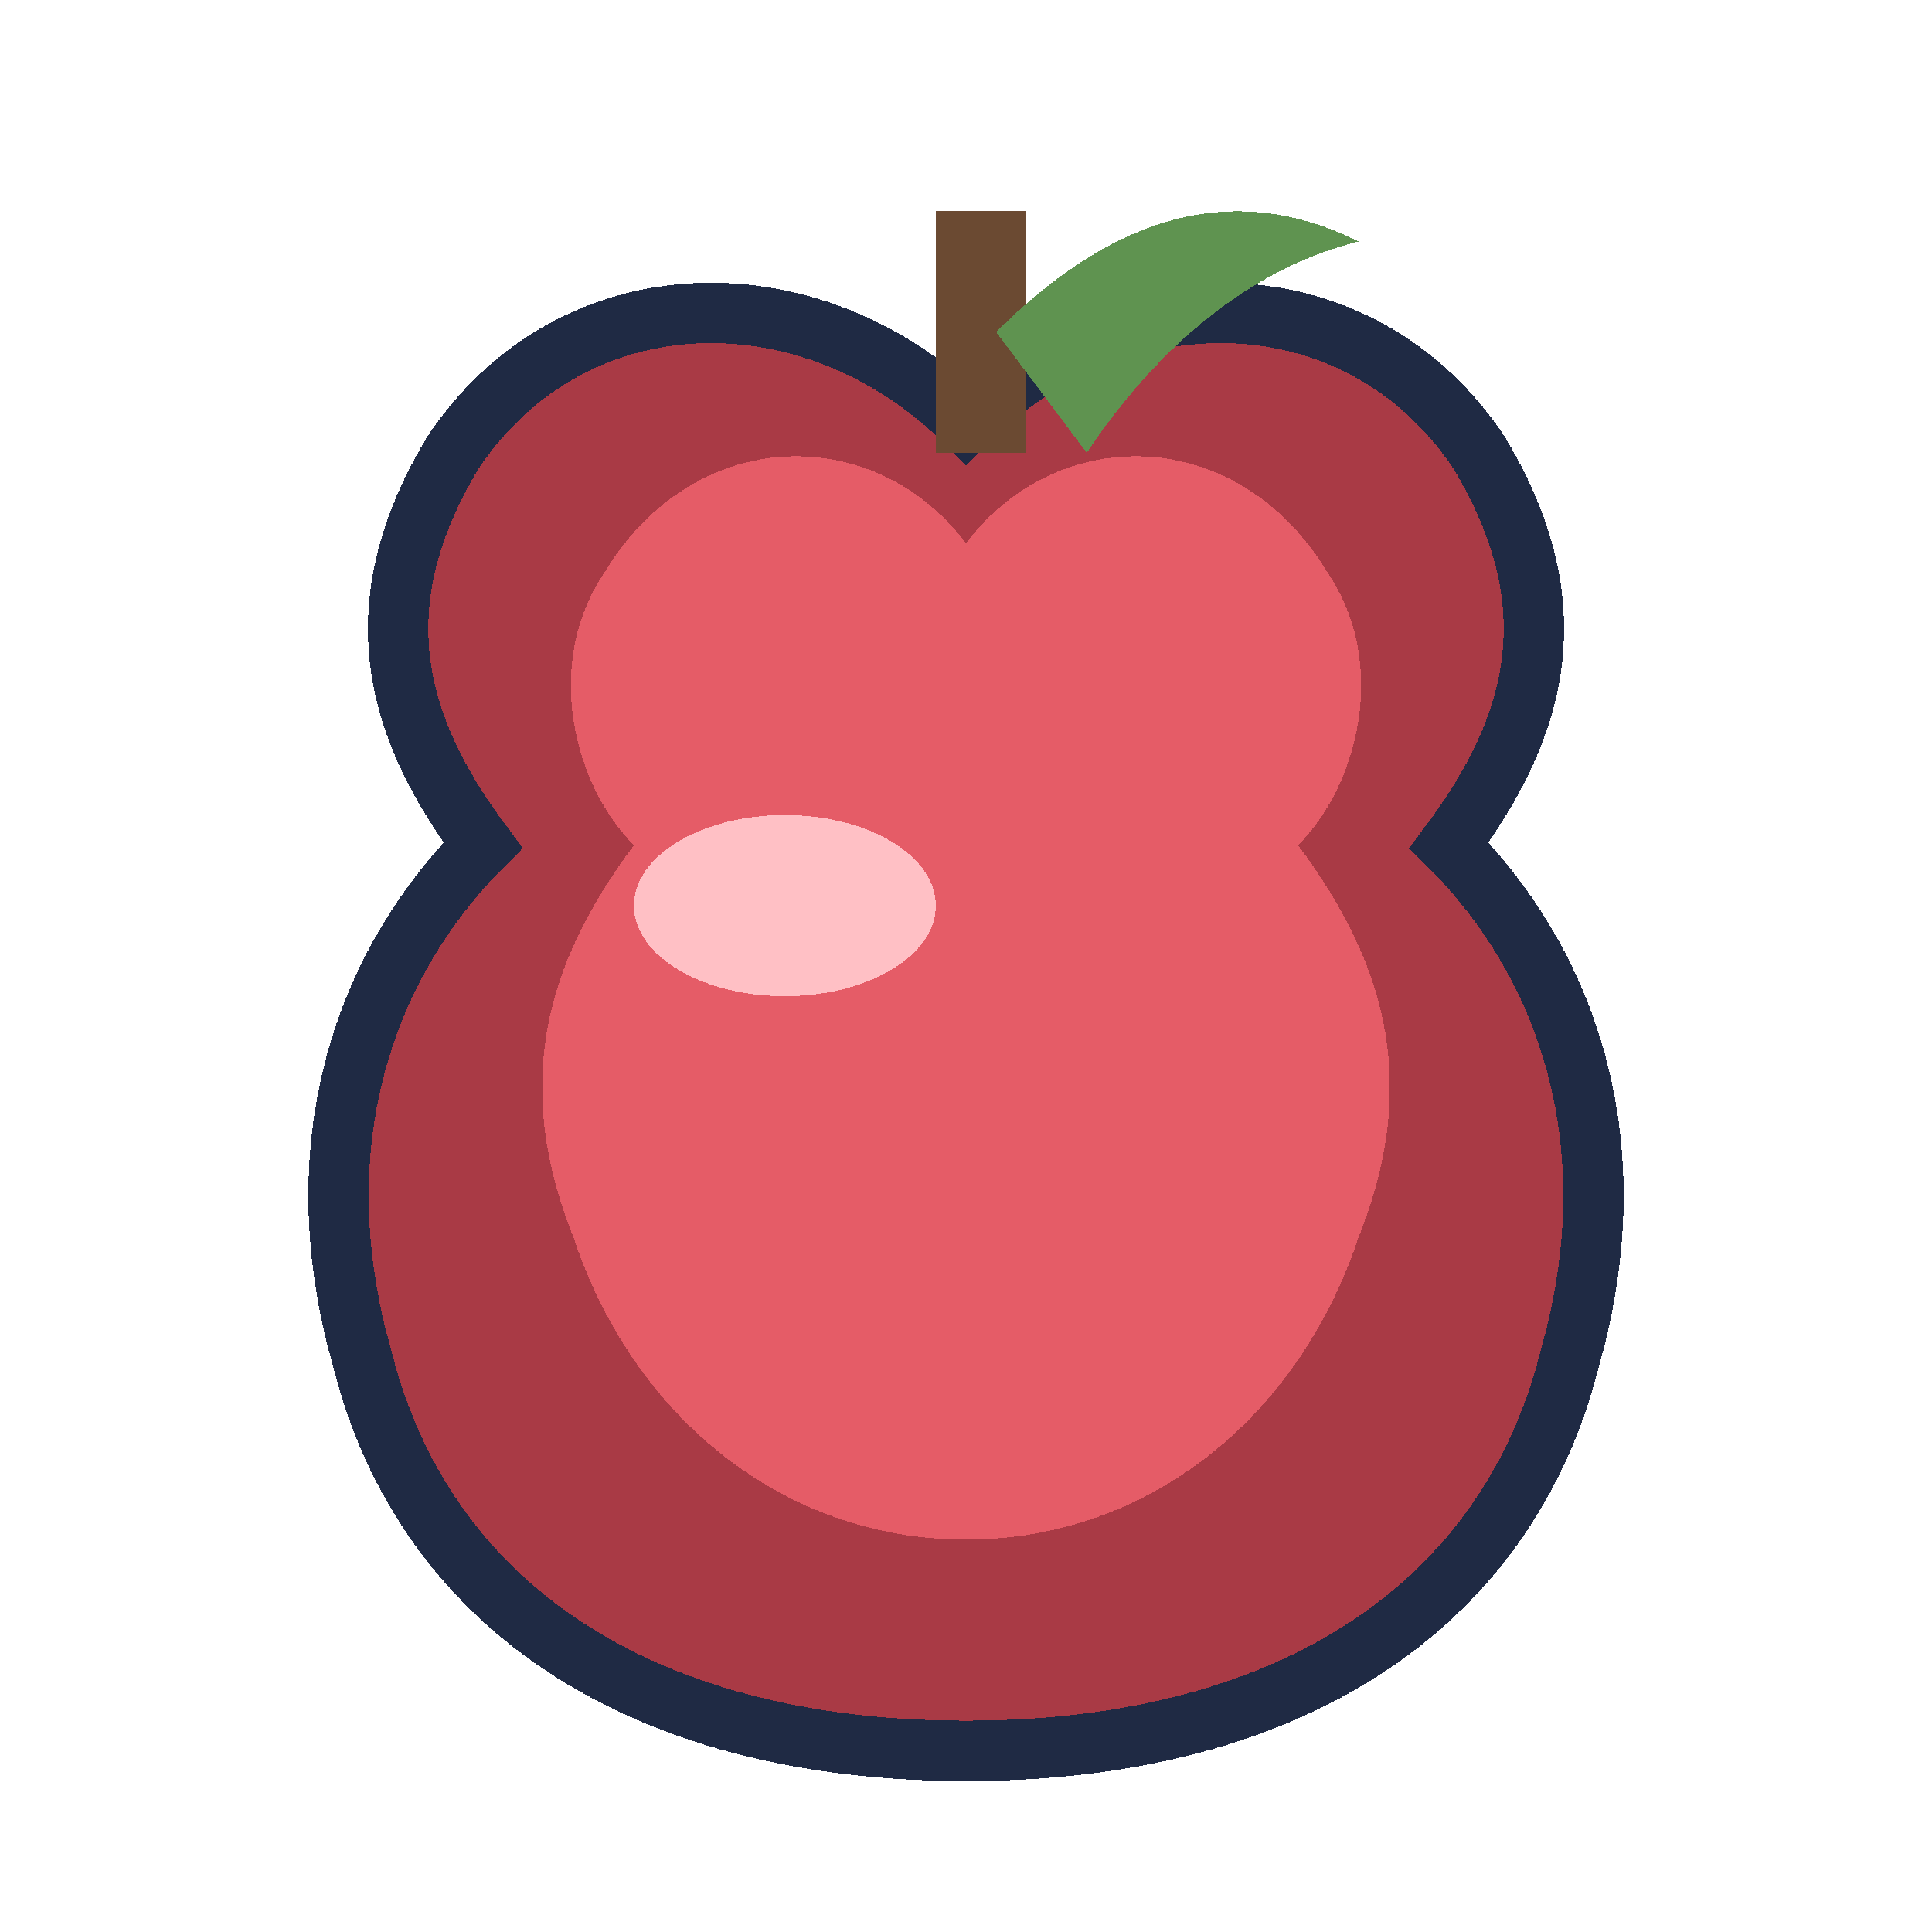
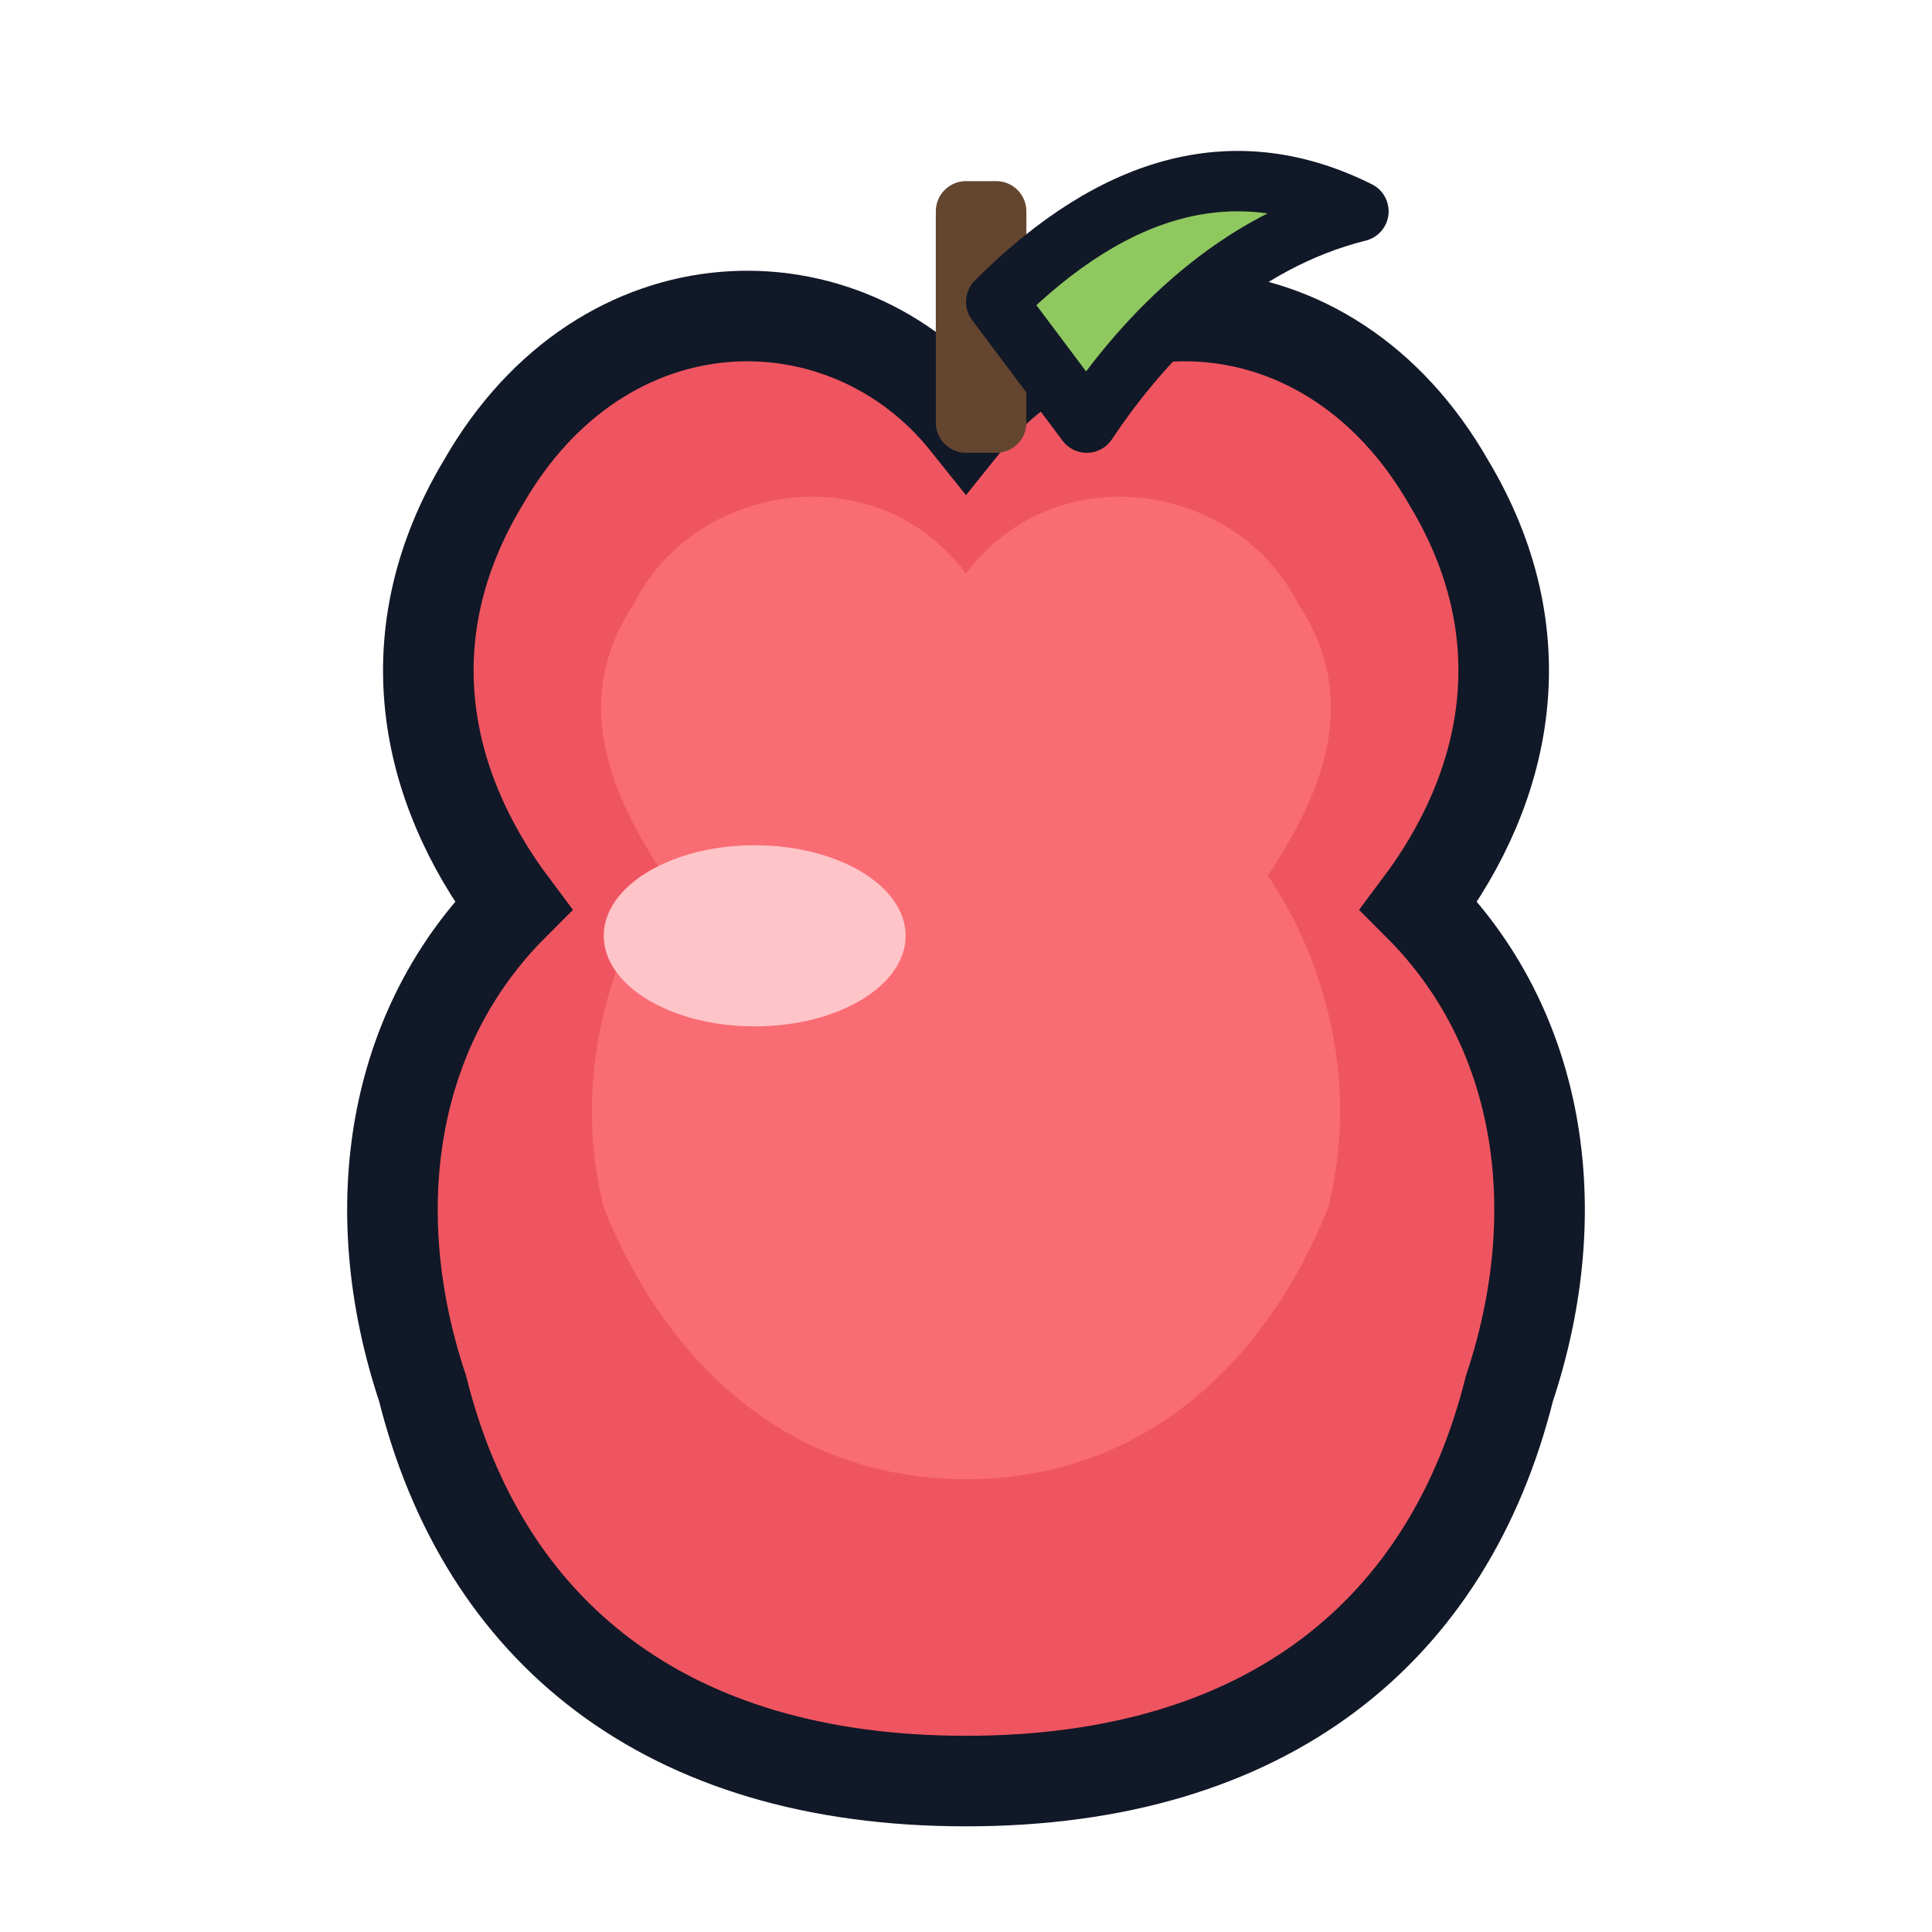
- <svg xmlns="http://www.w3.org/2000/svg" viewBox="0 0 64 64" shape-rendering="crispEdges" role="img" aria-label="apple">
+ <svg xmlns="http://www.w3.org/2000/svg" viewBox="0 0 64 64" role="img" aria-label="apple">
  <rect width="64" height="64" fill="transparent" />
-   <path d="M32 14c-5-5-13-5-17 1-3 5-2 9 1 13-4 4-6 10-4 17 2 8 9 13 20 13s18-5 20-13c2-7 0-13-4-17 3-4 4-8 1-13-4-6-12-6-17-1Z" fill="#a93a45" stroke="#1f2a44" stroke-width="2" />
-   <path d="M32 18c-3-4-9-4-12 1-2 3-1 7 1 9-3 4-4 8-2 13 2 6 7 10 13 10s11-4 13-10c2-5 1-9-2-13 2-2 3-6 1-9-3-5-9-5-12-1Z" fill="#e55c67" />
-   <ellipse cx="26" cy="30" rx="5" ry="3" fill="#ffc0c5" />
-   <rect x="31" y="7" width="3" height="8" fill="#6b4a32" />
-   <path d="M33 11c4-4 8-5 12-3-4 1-7 4-9 7Z" fill="#5f9350" />
+   <path d="M32 14c-4-5-12-5-16 2-3 5-2 10 1 14-4 4-5 10-3 16 2 8 8 13 18 13s16-5 18-13c2-6 1-12-3-16 3-4 4-9 1-14-4-7-12-7-16-2Z" fill="#ef5560" stroke="#111827" stroke-width="3" />
+   <path d="M32 19c-3-4-9-3-11 1-2 3-1 6 1 9-2 3-3 7-2 11 2 5 6 9 12 9s10-4 12-9c1-4 0-8-2-11 2-3 3-6 1-9-2-4-8-5-11-1Z" fill="#f96c74" />
+   <ellipse cx="25" cy="31" rx="5" ry="3" fill="#ffc4c8" />
+   <rect x="31" y="6" width="3" height="9" rx="1" fill="#64452f" />
+   <path d="M33 10c4-4 8-5 12-3-4 1-7 4-9 7Z" fill="#8fc85f" stroke="#111827" stroke-width="2" stroke-linejoin="round" />
</svg>
